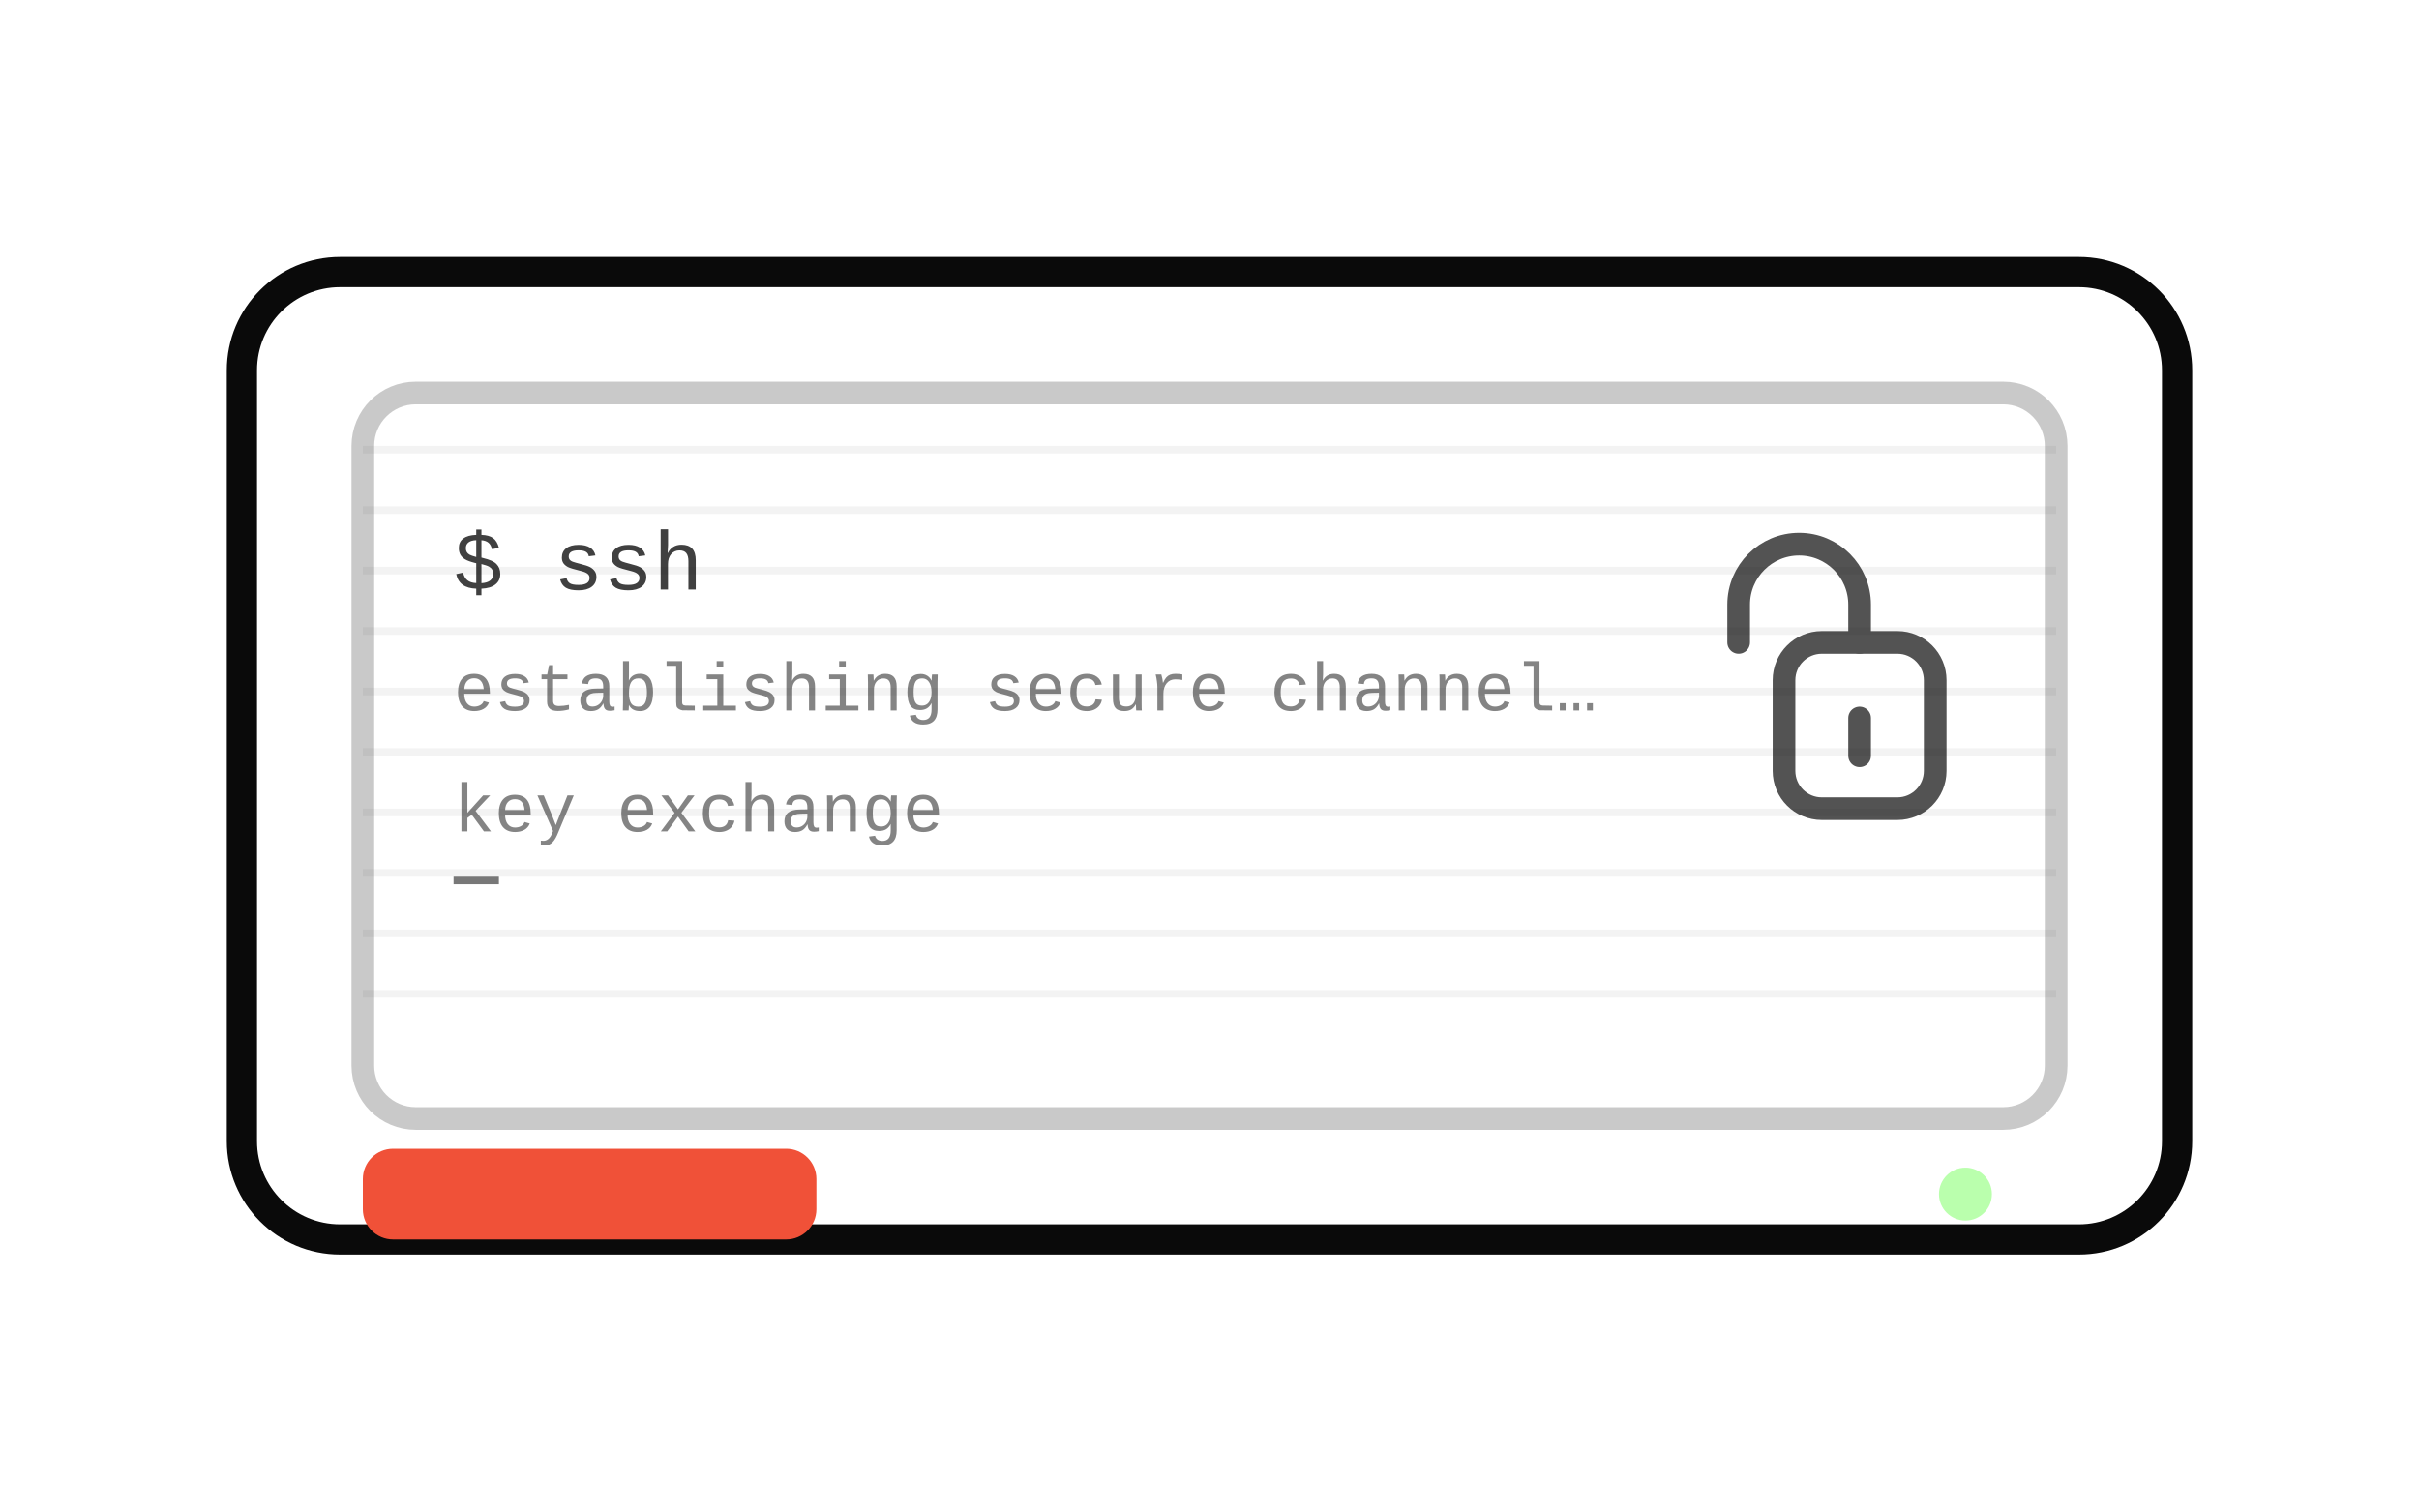
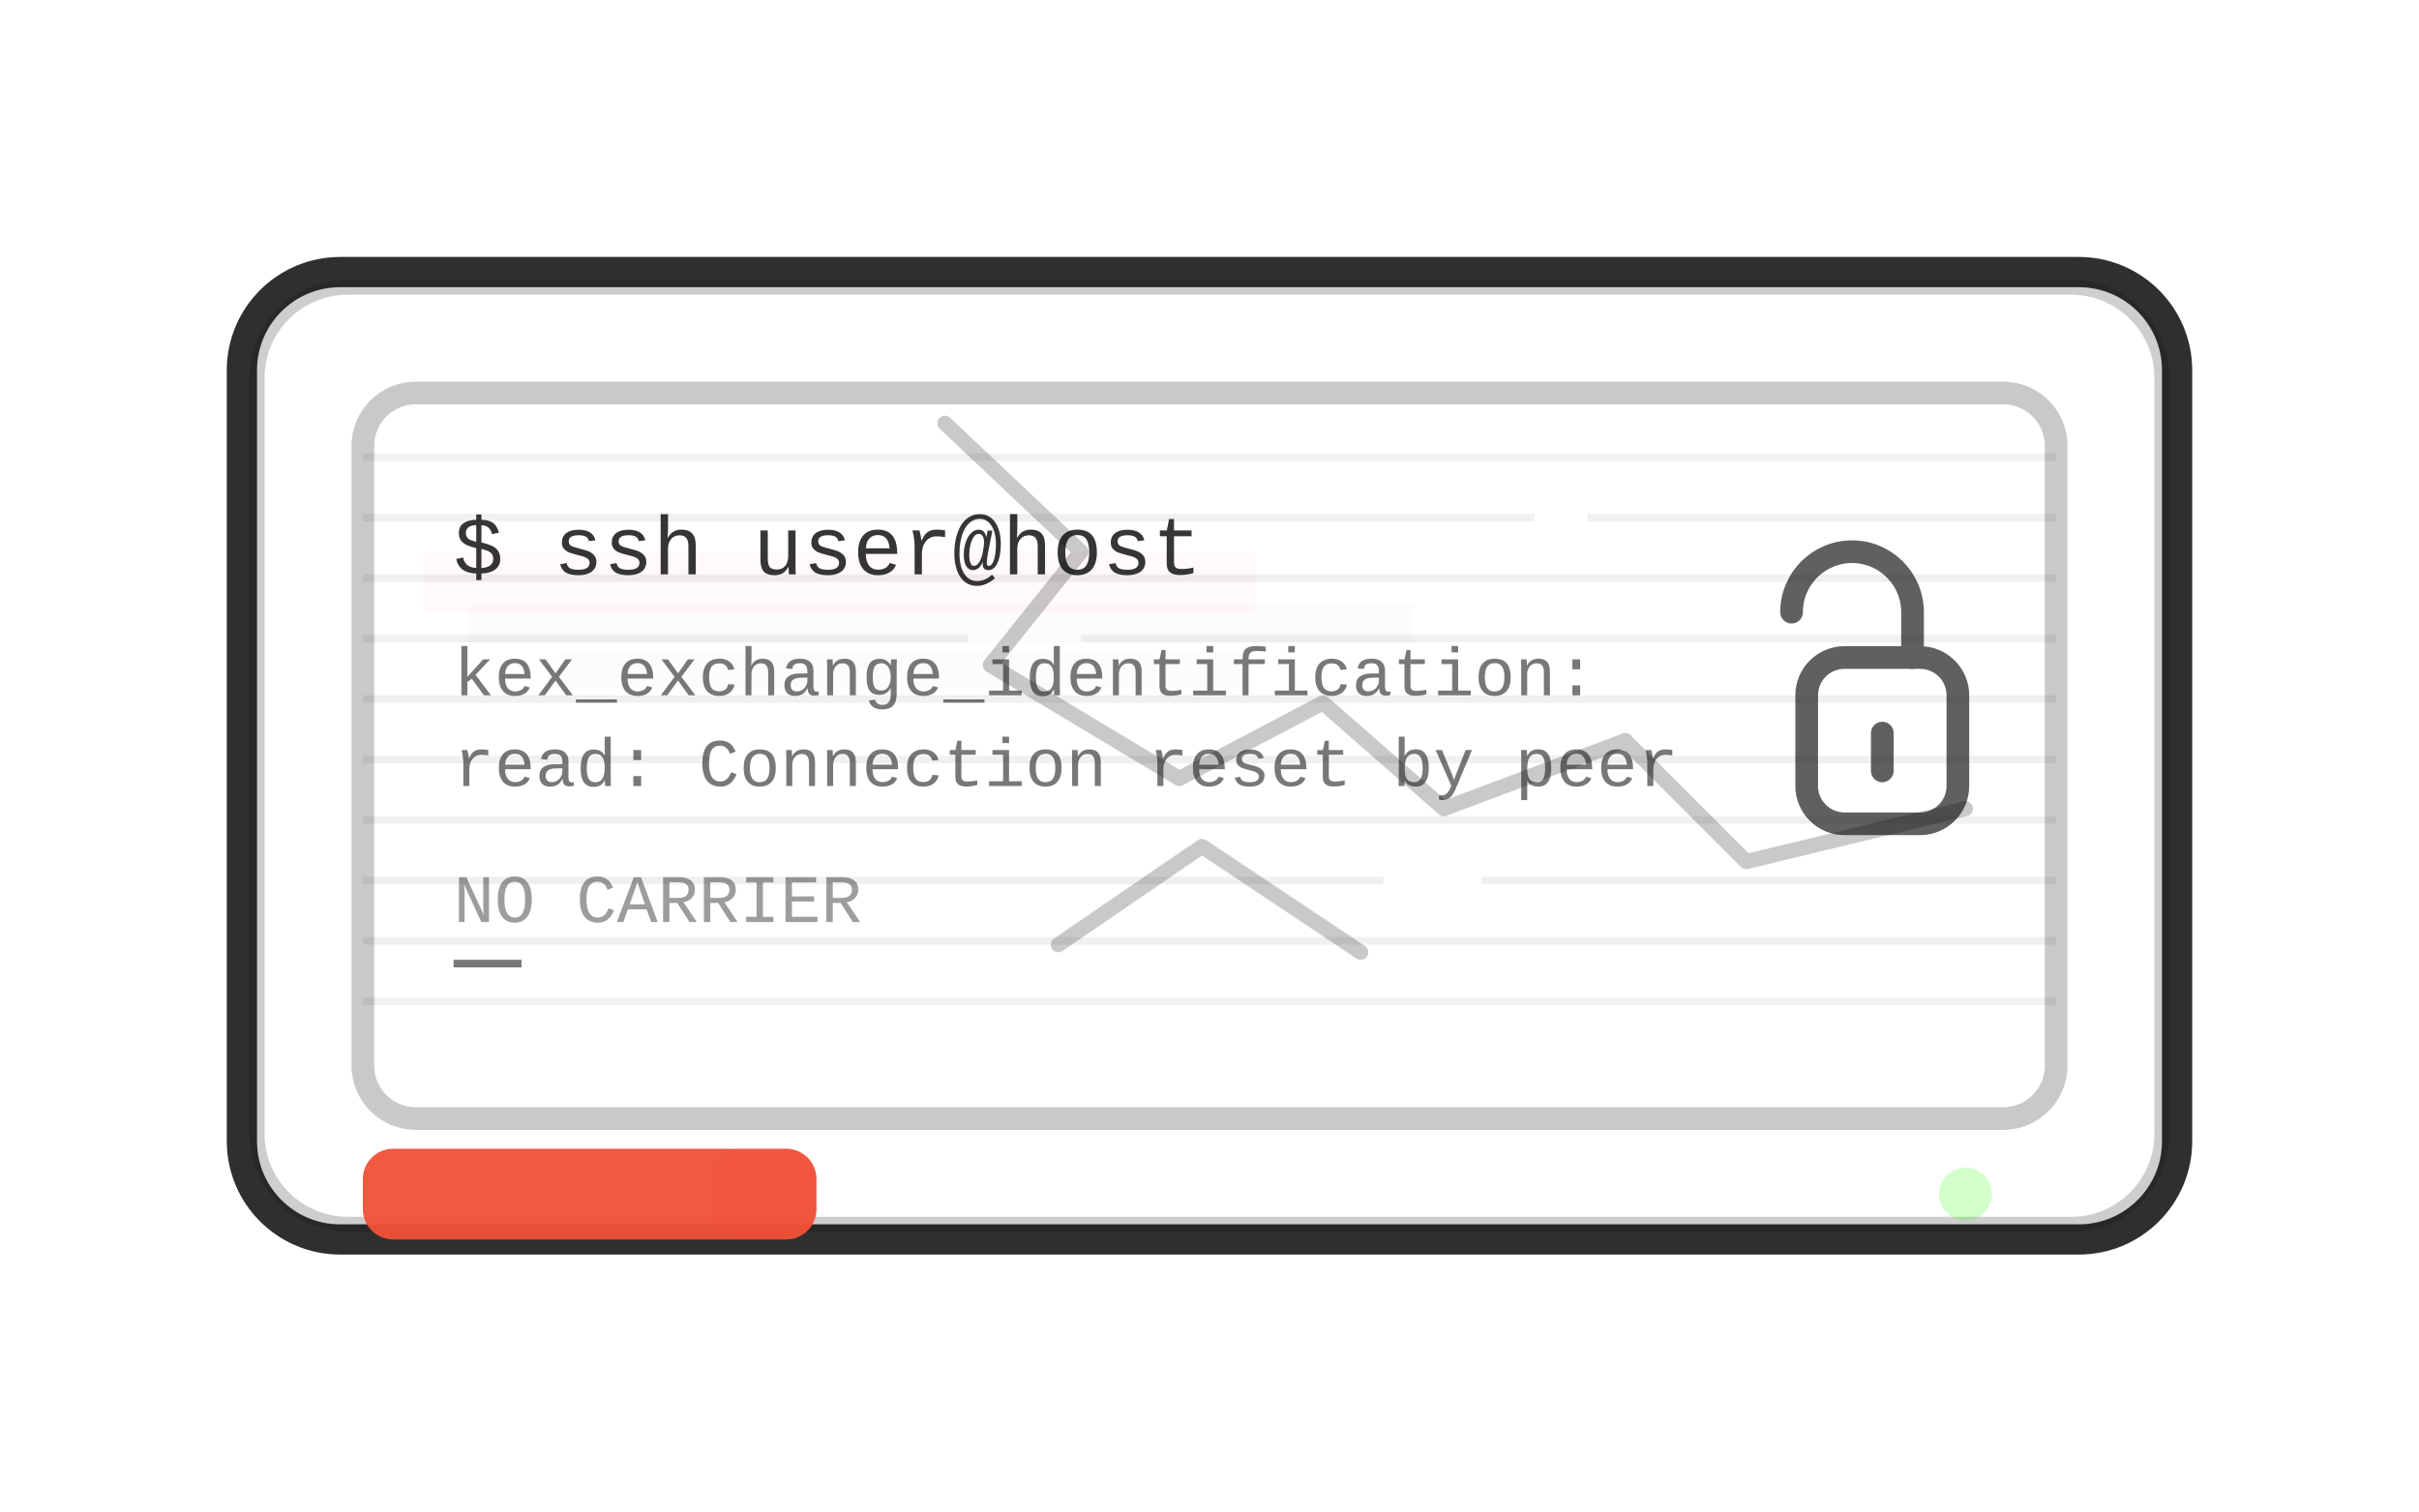
<svg xmlns="http://www.w3.org/2000/svg" width="640" height="400" viewBox="0 0 640 400">
  <style>
    .ink-stroke { stroke: #0A0A0A; }
    .ink-fill { fill: #0A0A0A; }
    .muted { stroke-opacity: 0.22; fill-opacity: 0.22; }
    @media (prefers-color-scheme: dark) {
      .ink-stroke { stroke: #F4F4F4; }
      .ink-fill { fill: #F4F4F4; }
    }
  </style>
-   <rect x="64" y="72" width="512" height="256" rx="26" fill="none" class="ink-stroke" stroke-width="8" />
+   <g fill="none" stroke-linecap="round" stroke-linejoin="round">
+     <rect x="64" y="72" width="512" height="256" rx="26" class="ink-stroke" stroke-width="8" opacity="0.85" />
+     <rect x="68" y="76" width="504" height="248" rx="24" class="ink-stroke" stroke-width="4" opacity="0.20" />
+   </g>
  <rect x="96" y="104" width="448" height="192" rx="14" fill="none" class="ink-stroke muted" stroke-width="6" />
-   <g class="ink-fill" fill-opacity="0.05">
-     <rect x="96" y="118" width="448" height="2" />
-     <rect x="96" y="134" width="448" height="2" />
-     <rect x="96" y="150" width="448" height="2" />
-     <rect x="96" y="166" width="448" height="2" />
-     <rect x="96" y="182" width="448" height="2" />
-     <rect x="96" y="198" width="448" height="2" />
-     <rect x="96" y="214" width="448" height="2" />
-     <rect x="96" y="230" width="448" height="2" />
-     <rect x="96" y="246" width="448" height="2" />
-     <rect x="96" y="262" width="448" height="2" />
+   <g class="ink-fill" fill-opacity="0.06">
+     <rect x="96" y="120" width="448" height="2" />
+     <rect x="96" y="136" width="310" height="2" />
+     <rect x="420" y="136" width="124" height="2" />
+     <rect x="96" y="152" width="448" height="2" />
+     <rect x="96" y="168" width="160" height="2" />
+     <rect x="286" y="168" width="258" height="2" />
+     <rect x="96" y="184" width="448" height="2" />
+     <rect x="96" y="200" width="92" height="2" />
+     <rect x="220" y="200" width="324" height="2" />
+     <rect x="96" y="216" width="448" height="2" />
+     <rect x="96" y="232" width="270" height="2" />
+     <rect x="392" y="232" width="152" height="2" />
+     <rect x="96" y="248" width="448" height="2" />
+     <rect x="96" y="264" width="448" height="2" />
  </g>
-   <rect x="96" y="304" width="120" height="24" rx="8" fill="#F05138" />
-   <g font-family="SFMono-Regular, Menlo, Monaco, Consolas, Liberation Mono, Courier New, monospace">
-     <text x="120" y="156" class="ink-fill" font-size="22" opacity="0.78">$ ssh</text>
-     <text x="120" y="188" class="ink-fill" font-size="18" opacity="0.50">establishing secure channel…</text>
-     <text x="120" y="220" class="ink-fill" font-size="18" opacity="0.50">key exchange</text>
-     <rect x="120" y="232" width="12" height="2" class="ink-fill" opacity="0.55" />
+   <g opacity="0.30">
+     <rect x="112" y="146" width="220" height="16" fill="#F05138" fill-opacity="0.10" />
+     <rect x="124" y="160" width="250" height="10" class="ink-fill" fill-opacity="0.04" />
+     <rect x="148" y="172" width="180" height="10" class="ink-fill" fill-opacity="0.04" />
  </g>
-   <g transform="translate(468 142)" fill="none" class="ink-stroke" stroke-width="6" stroke-linecap="round" stroke-linejoin="round" opacity="0.70">
-     <path d="M24 28 v-10 a16 16 0 0 0 -32 0 v10" />
-     <rect x="4" y="28" width="40" height="44" rx="10" />
-     <path d="M24 48 v10" />
+   <rect x="96" y="304" width="120" height="24" rx="8" fill="#F05138" opacity="0.95" />
+   <rect x="188" y="304" width="28" height="24" rx="8" fill="#F05138" opacity="0.25" />
+   <g font-family="SFMono-Regular, Menlo, Monaco, Consolas, Liberation Mono, Courier New, monospace" class="ink-fill">
+     <text x="120" y="152" font-size="22" opacity="0.82">$ ssh user@host</text>
+     <text x="120" y="184" font-size="18" opacity="0.55">kex_exchange_identification:</text>
+     <text x="120" y="208" font-size="18" opacity="0.55">read: Connection reset by peer</text>
+     <text x="120" y="244" font-size="18" opacity="0.40">NO CARRIER</text>
+     <rect x="120" y="254" width="18" height="2" opacity="0.55" />
  </g>
-   <circle cx="520" cy="316" r="7" fill="#39FF14" fill-opacity="0.35" />
+   <g fill="none" class="ink-stroke" stroke-width="4" stroke-linecap="round" stroke-linejoin="round" opacity="0.22">
+     <path d="M250 112 L286 146 L262 176 L312 206" />
+     <path d="M312 206 L350 186 L382 214 L430 196" />
+     <path d="M430 196 L462 228 L520 214" />
+     <path d="M280 250 L318 224 L360 252" />
+   </g>
+   <g transform="translate(472 146)" fill="none" class="ink-stroke" stroke-width="6" stroke-linecap="round" stroke-linejoin="round" opacity="0.65">
+     <path d="M34 28 v-12 a16 16 0 0 0 -32 0" />
+     <rect x="6" y="28" width="40" height="44" rx="10" />
+     <path d="M26 48 v10" />
+   </g>
+   <circle cx="520" cy="316" r="7" fill="#39FF14" fill-opacity="0.22" />
</svg>
